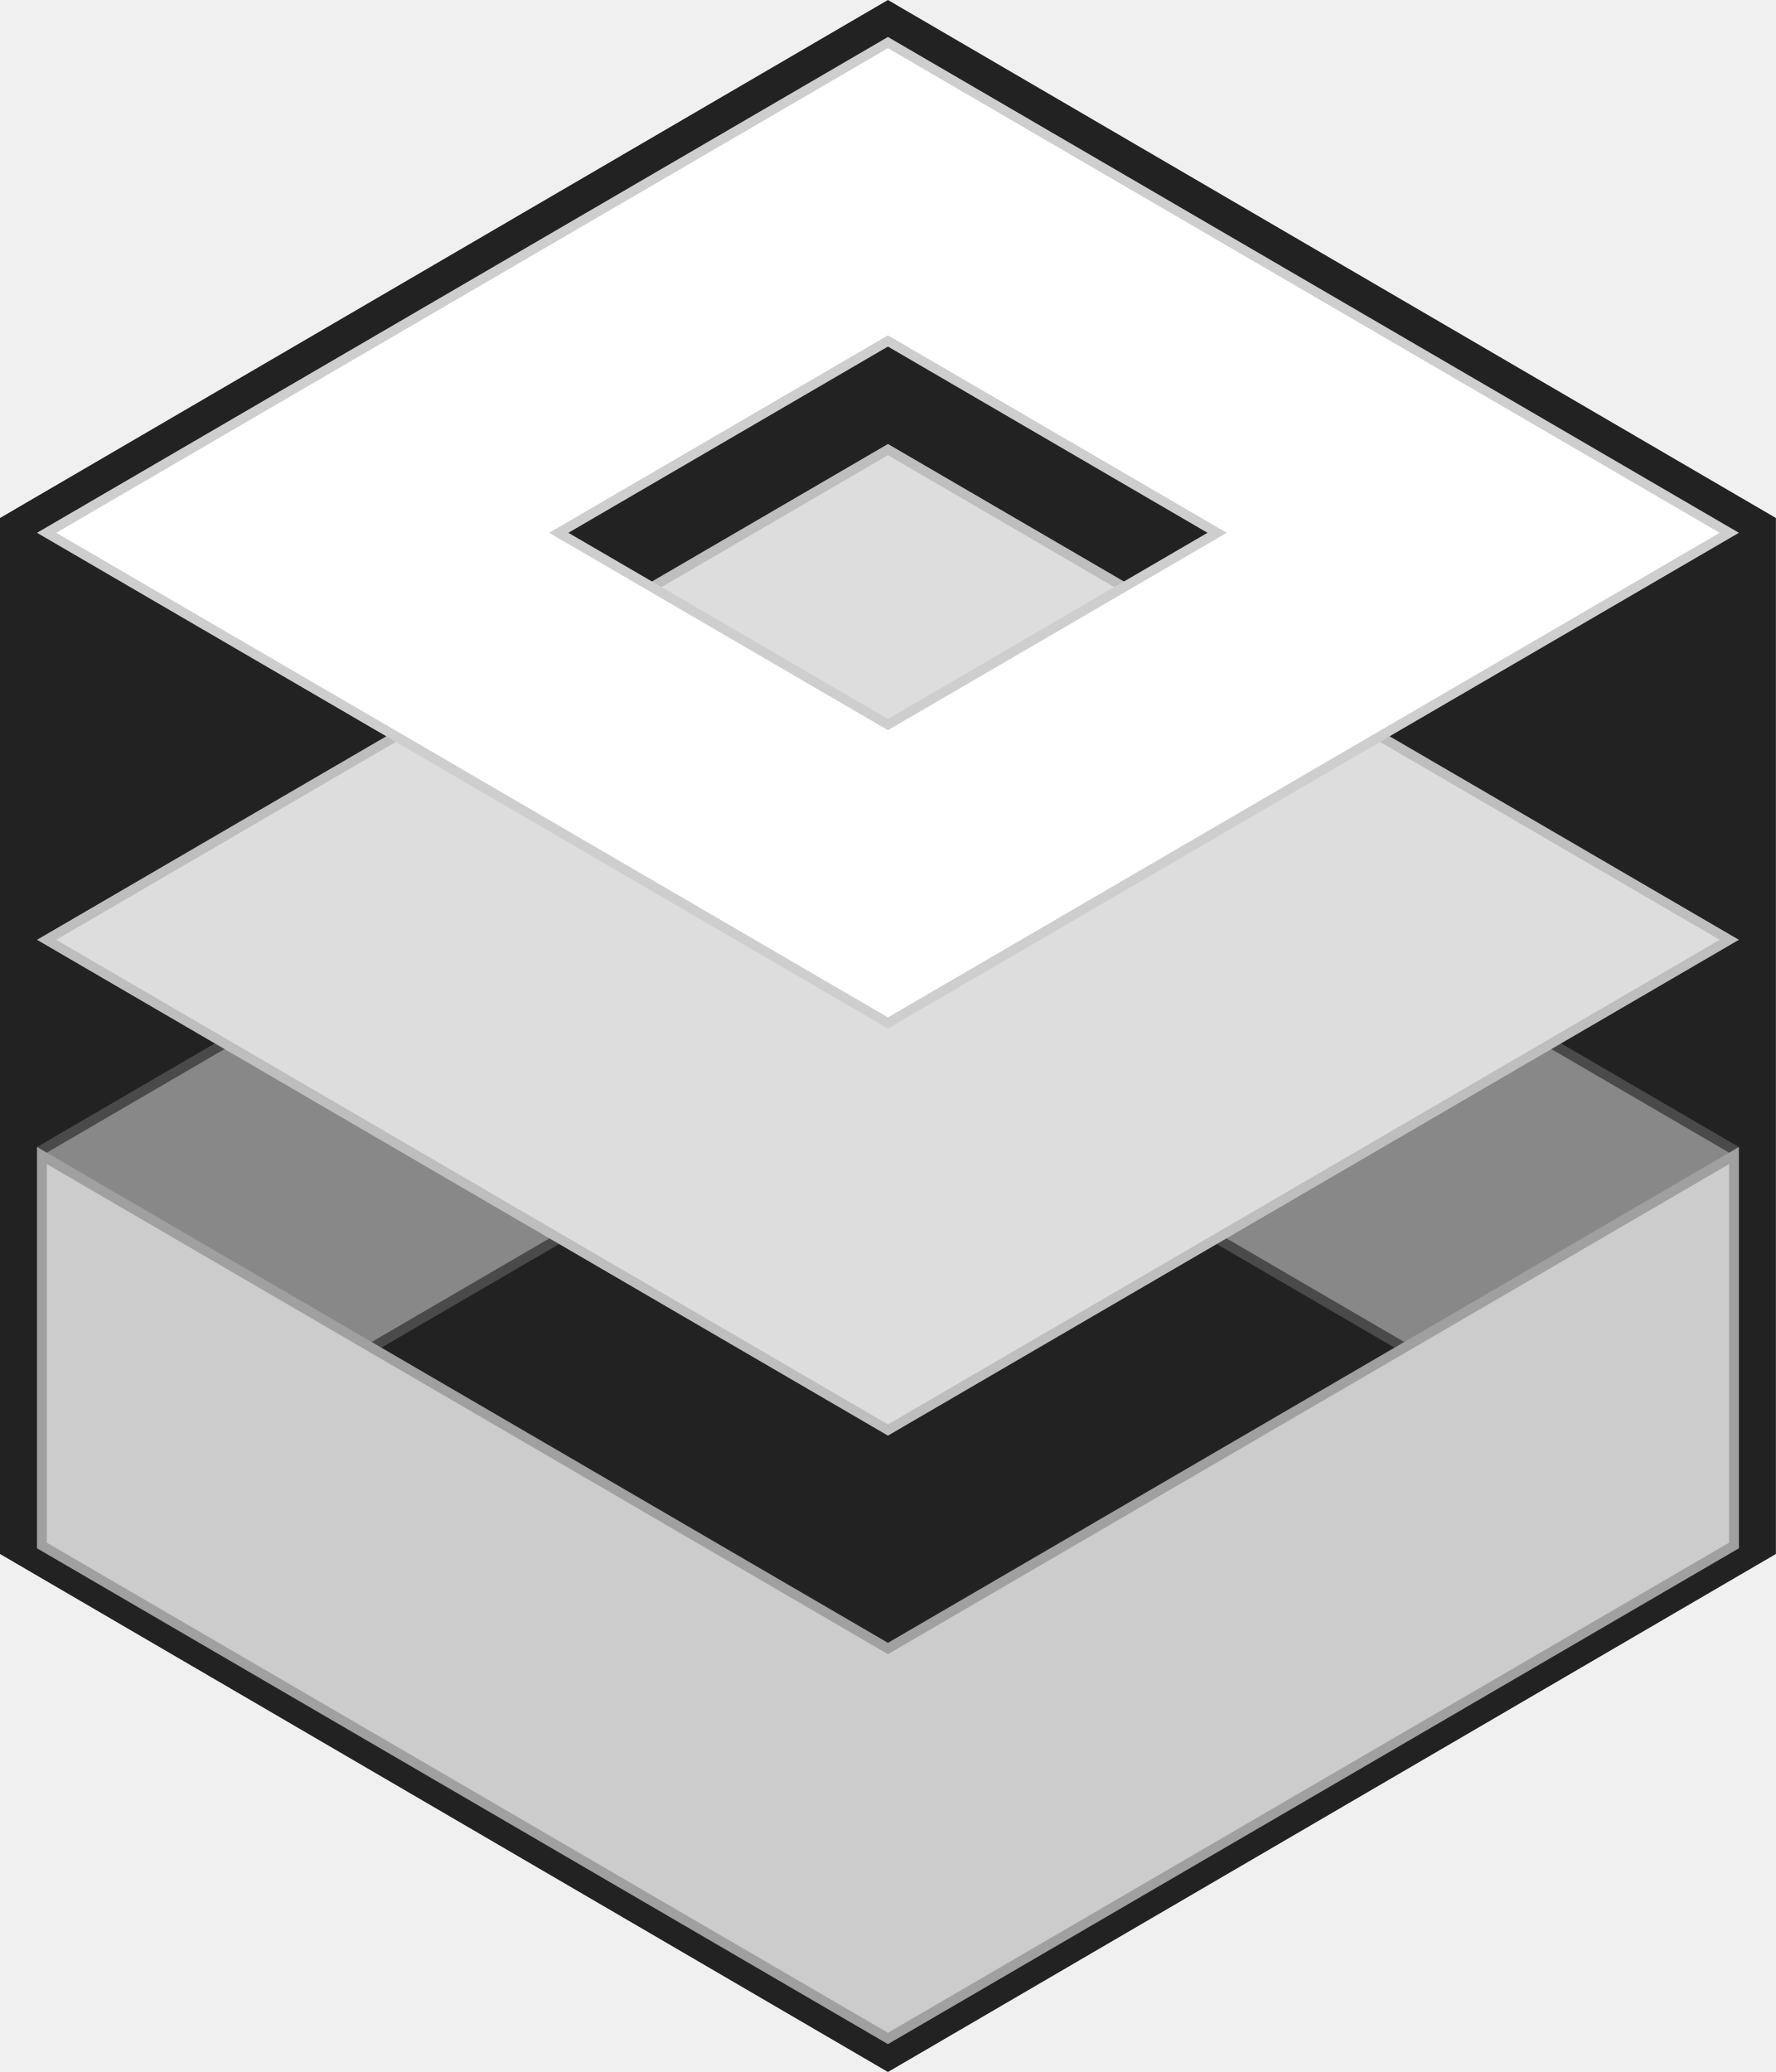
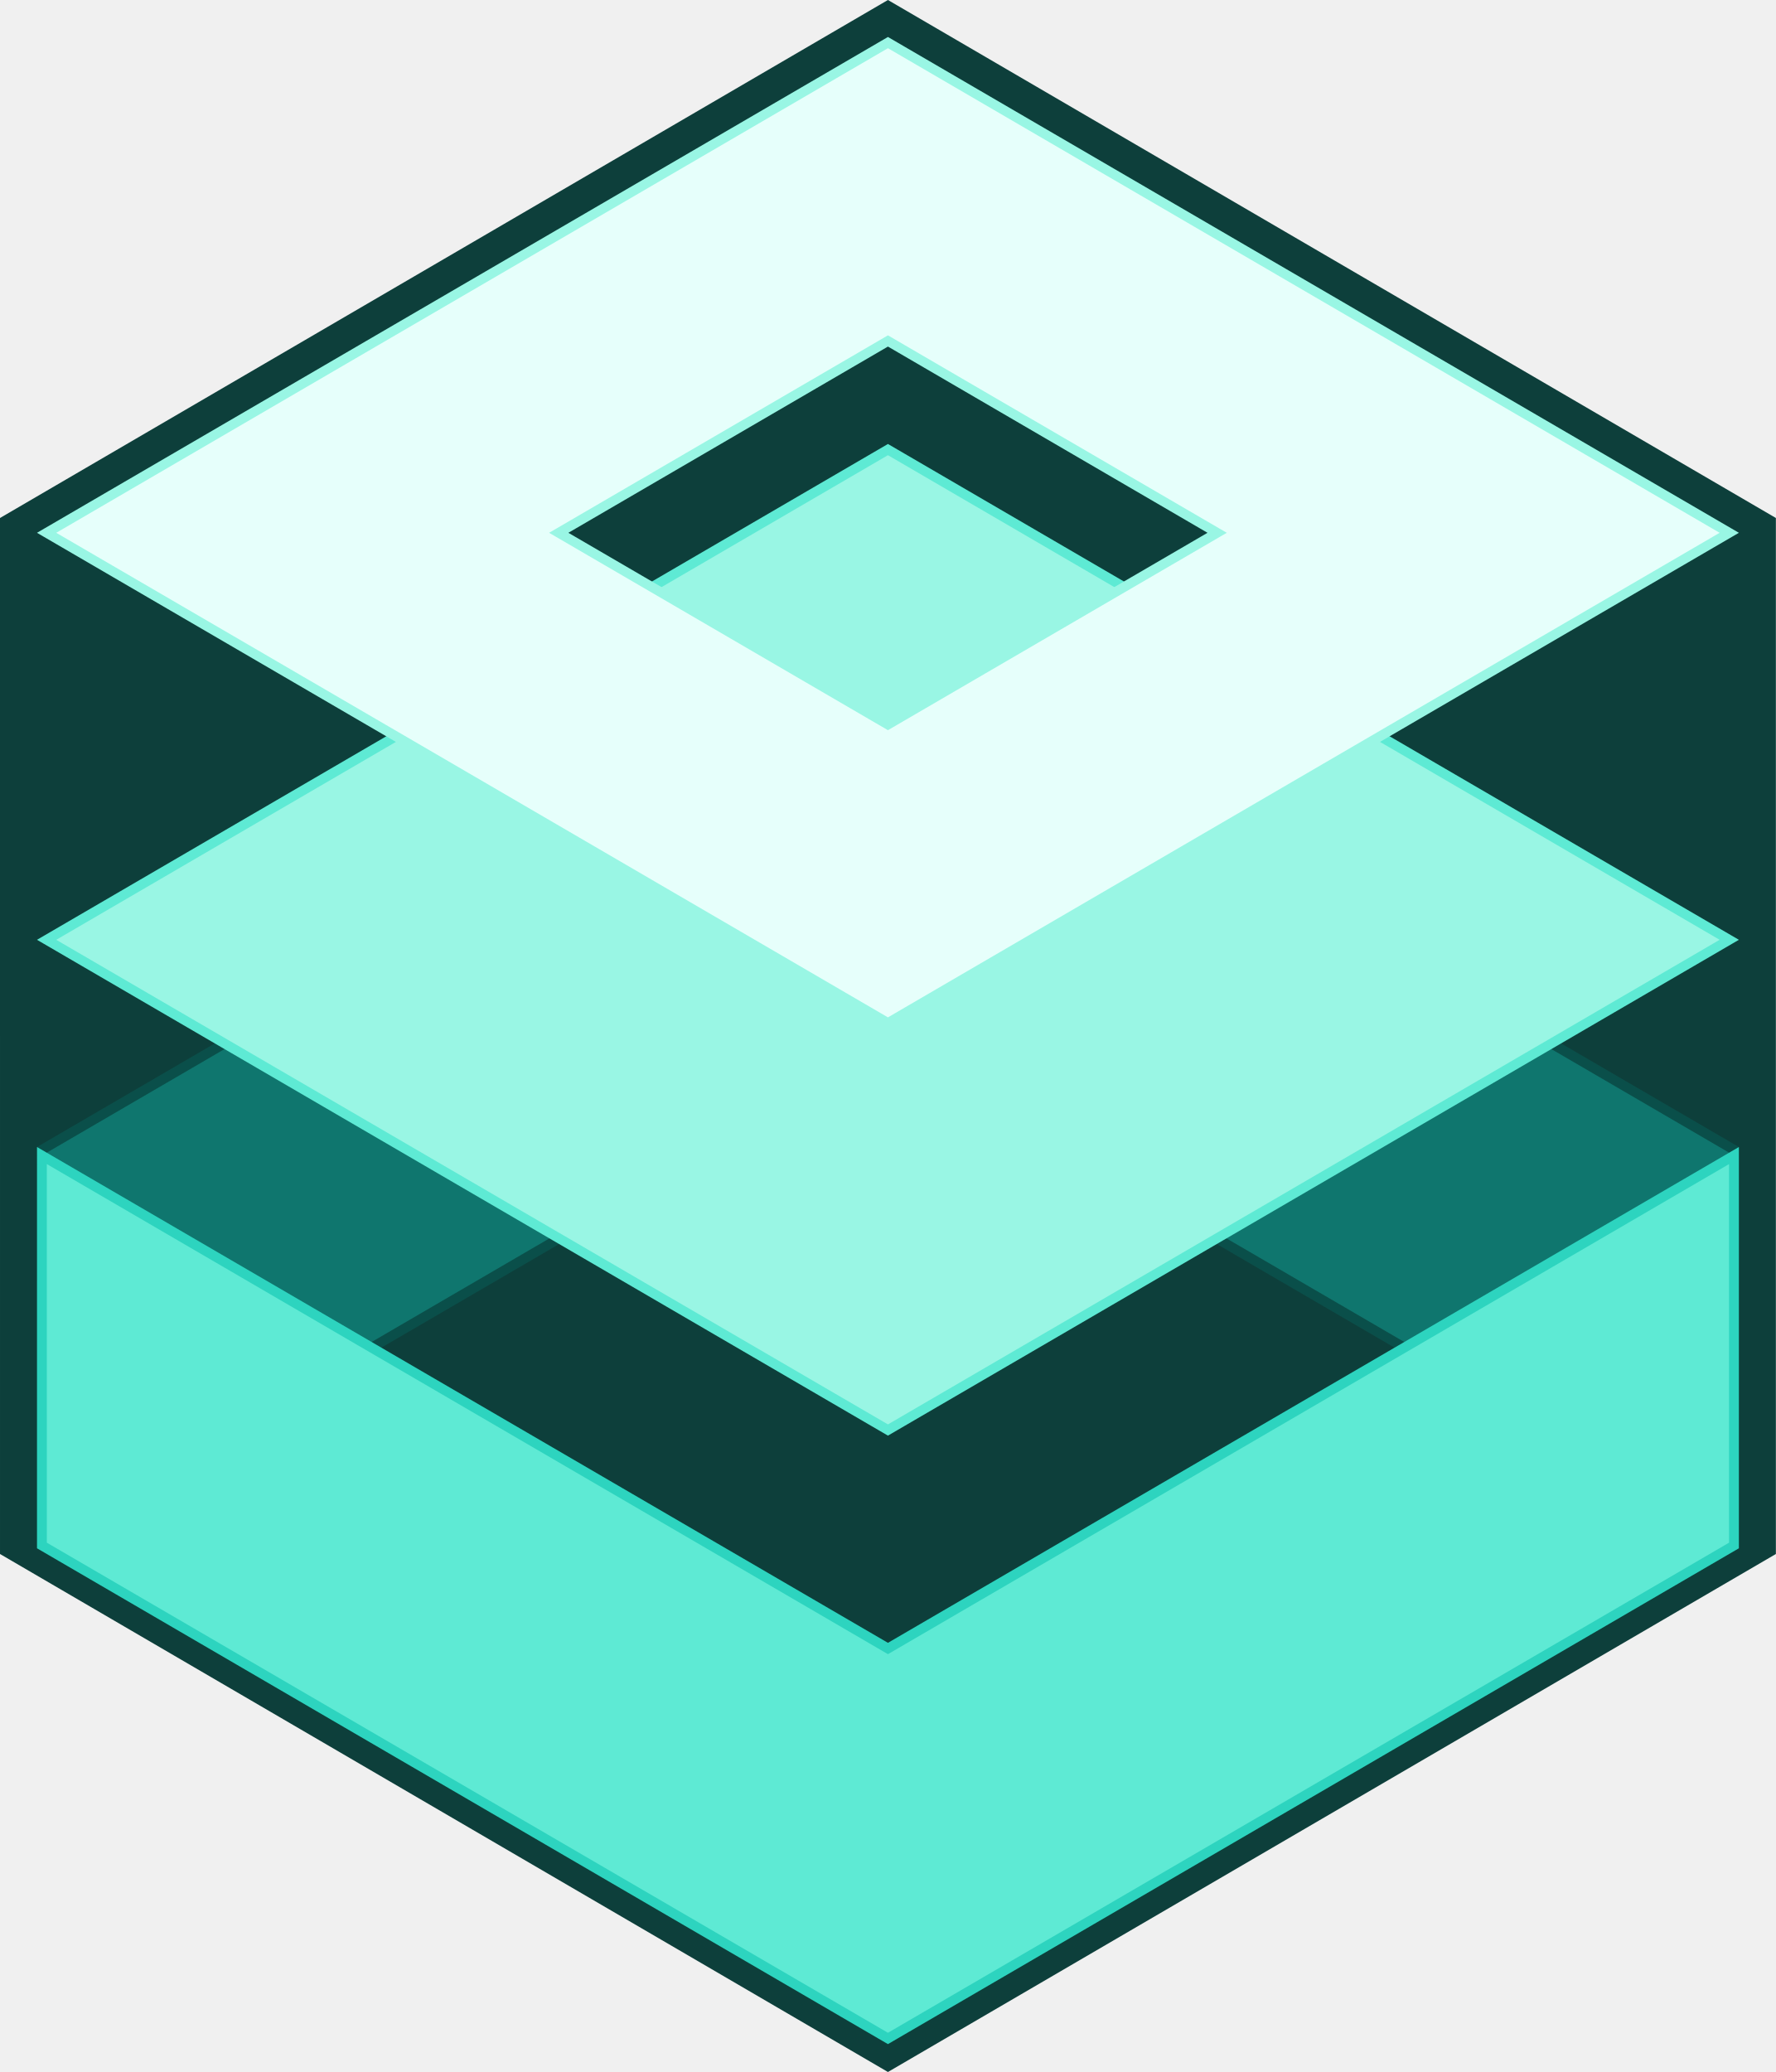
<svg xmlns="http://www.w3.org/2000/svg" width="48mm" height="56mm" viewBox="0 0 48 56" version="1.1" id="svg1" xml:space="preserve">
  <defs id="defs1" />
  <g id="layer2" transform="translate(-130,-100)">
-     <path style="fill:#222222;fill-opacity:1;stroke-width:0.273" d="m 154,100 -24,14 1.9e-4,28 L 154,156 178,142 v -28 z" id="path61" />
-     <path style="fill:#888888;fill-opacity:1;stroke:#4a4a4a;stroke-width:0.265;stroke-opacity:1" d="m 131.133,131.076 22.867,-13.323 22.867,13.323 2.9e-4,10.539 -22.867,-13.323 -22.867,13.323 z" id="path63" />
-     <path style="fill:#cccccc;fill-opacity:1;stroke:#a0a0a0;stroke-width:0.265;stroke-opacity:1" d="m 131.133,141.77 22.867,13.323 22.867,-13.323 2.9e-4,-10.539 -22.867,13.323 -22.867,-13.323 z" id="path62" />
-     <path style="display:inline;fill:#dddddd;fill-opacity:1;stroke:#bebebe;stroke-width:0.262;stroke-opacity:1" d="M 154,112.151 131.26,125.4 154,138.649 176.74,125.4 Z" id="path64" />
-     <path d="M 154,101.151 131.26,114.4 154,127.648 176.74,114.4 Z m 0,8.064 8.898,5.185 -8.898,5.183 -8.898,-5.183 z" style="display:inline;fill:#ffffff;stroke:#cecece;stroke-width:0.262;stroke-opacity:1" id="path65" />
+     <path style="fill:#0d3f3b;fill-opacity:1;stroke-width:0.273" d="m 154,100 -24,14 1.9e-4,28 L 154,156 178,142 v -28 z" id="path61" />
+     <path style="fill:#0f766e;fill-opacity:1;stroke:#0a4f4a;stroke-width:0.265;stroke-opacity:1" d="m 131.133,131.076 22.867,-13.323 22.867,13.323 2.9e-4,10.539 -22.867,-13.323 -22.867,13.323 z" id="path63" />
+     <path style="fill:#5eead4;fill-opacity:1;stroke:#2dd4bf;stroke-width:0.265;stroke-opacity:1" d="m 131.133,141.77 22.867,13.323 22.867,-13.323 2.9e-4,-10.539 -22.867,13.323 -22.867,-13.323 z" id="path62" />
+     <path style="display:inline;fill:#99f6e4;fill-opacity:1;stroke:#5eead4;stroke-width:0.262;stroke-opacity:1" d="M 154,112.151 131.26,125.4 154,138.649 176.74,125.4 Z" id="path64" />
+     <path d="M 154,101.151 131.26,114.4 154,127.648 176.74,114.4 Z m 0,8.064 8.898,5.185 -8.898,5.183 -8.898,-5.183 z" style="display:inline;fill:#e6fffb;stroke:#99f6e4;stroke-width:0.262;stroke-opacity:1" id="path65" />
  </g>
</svg>
